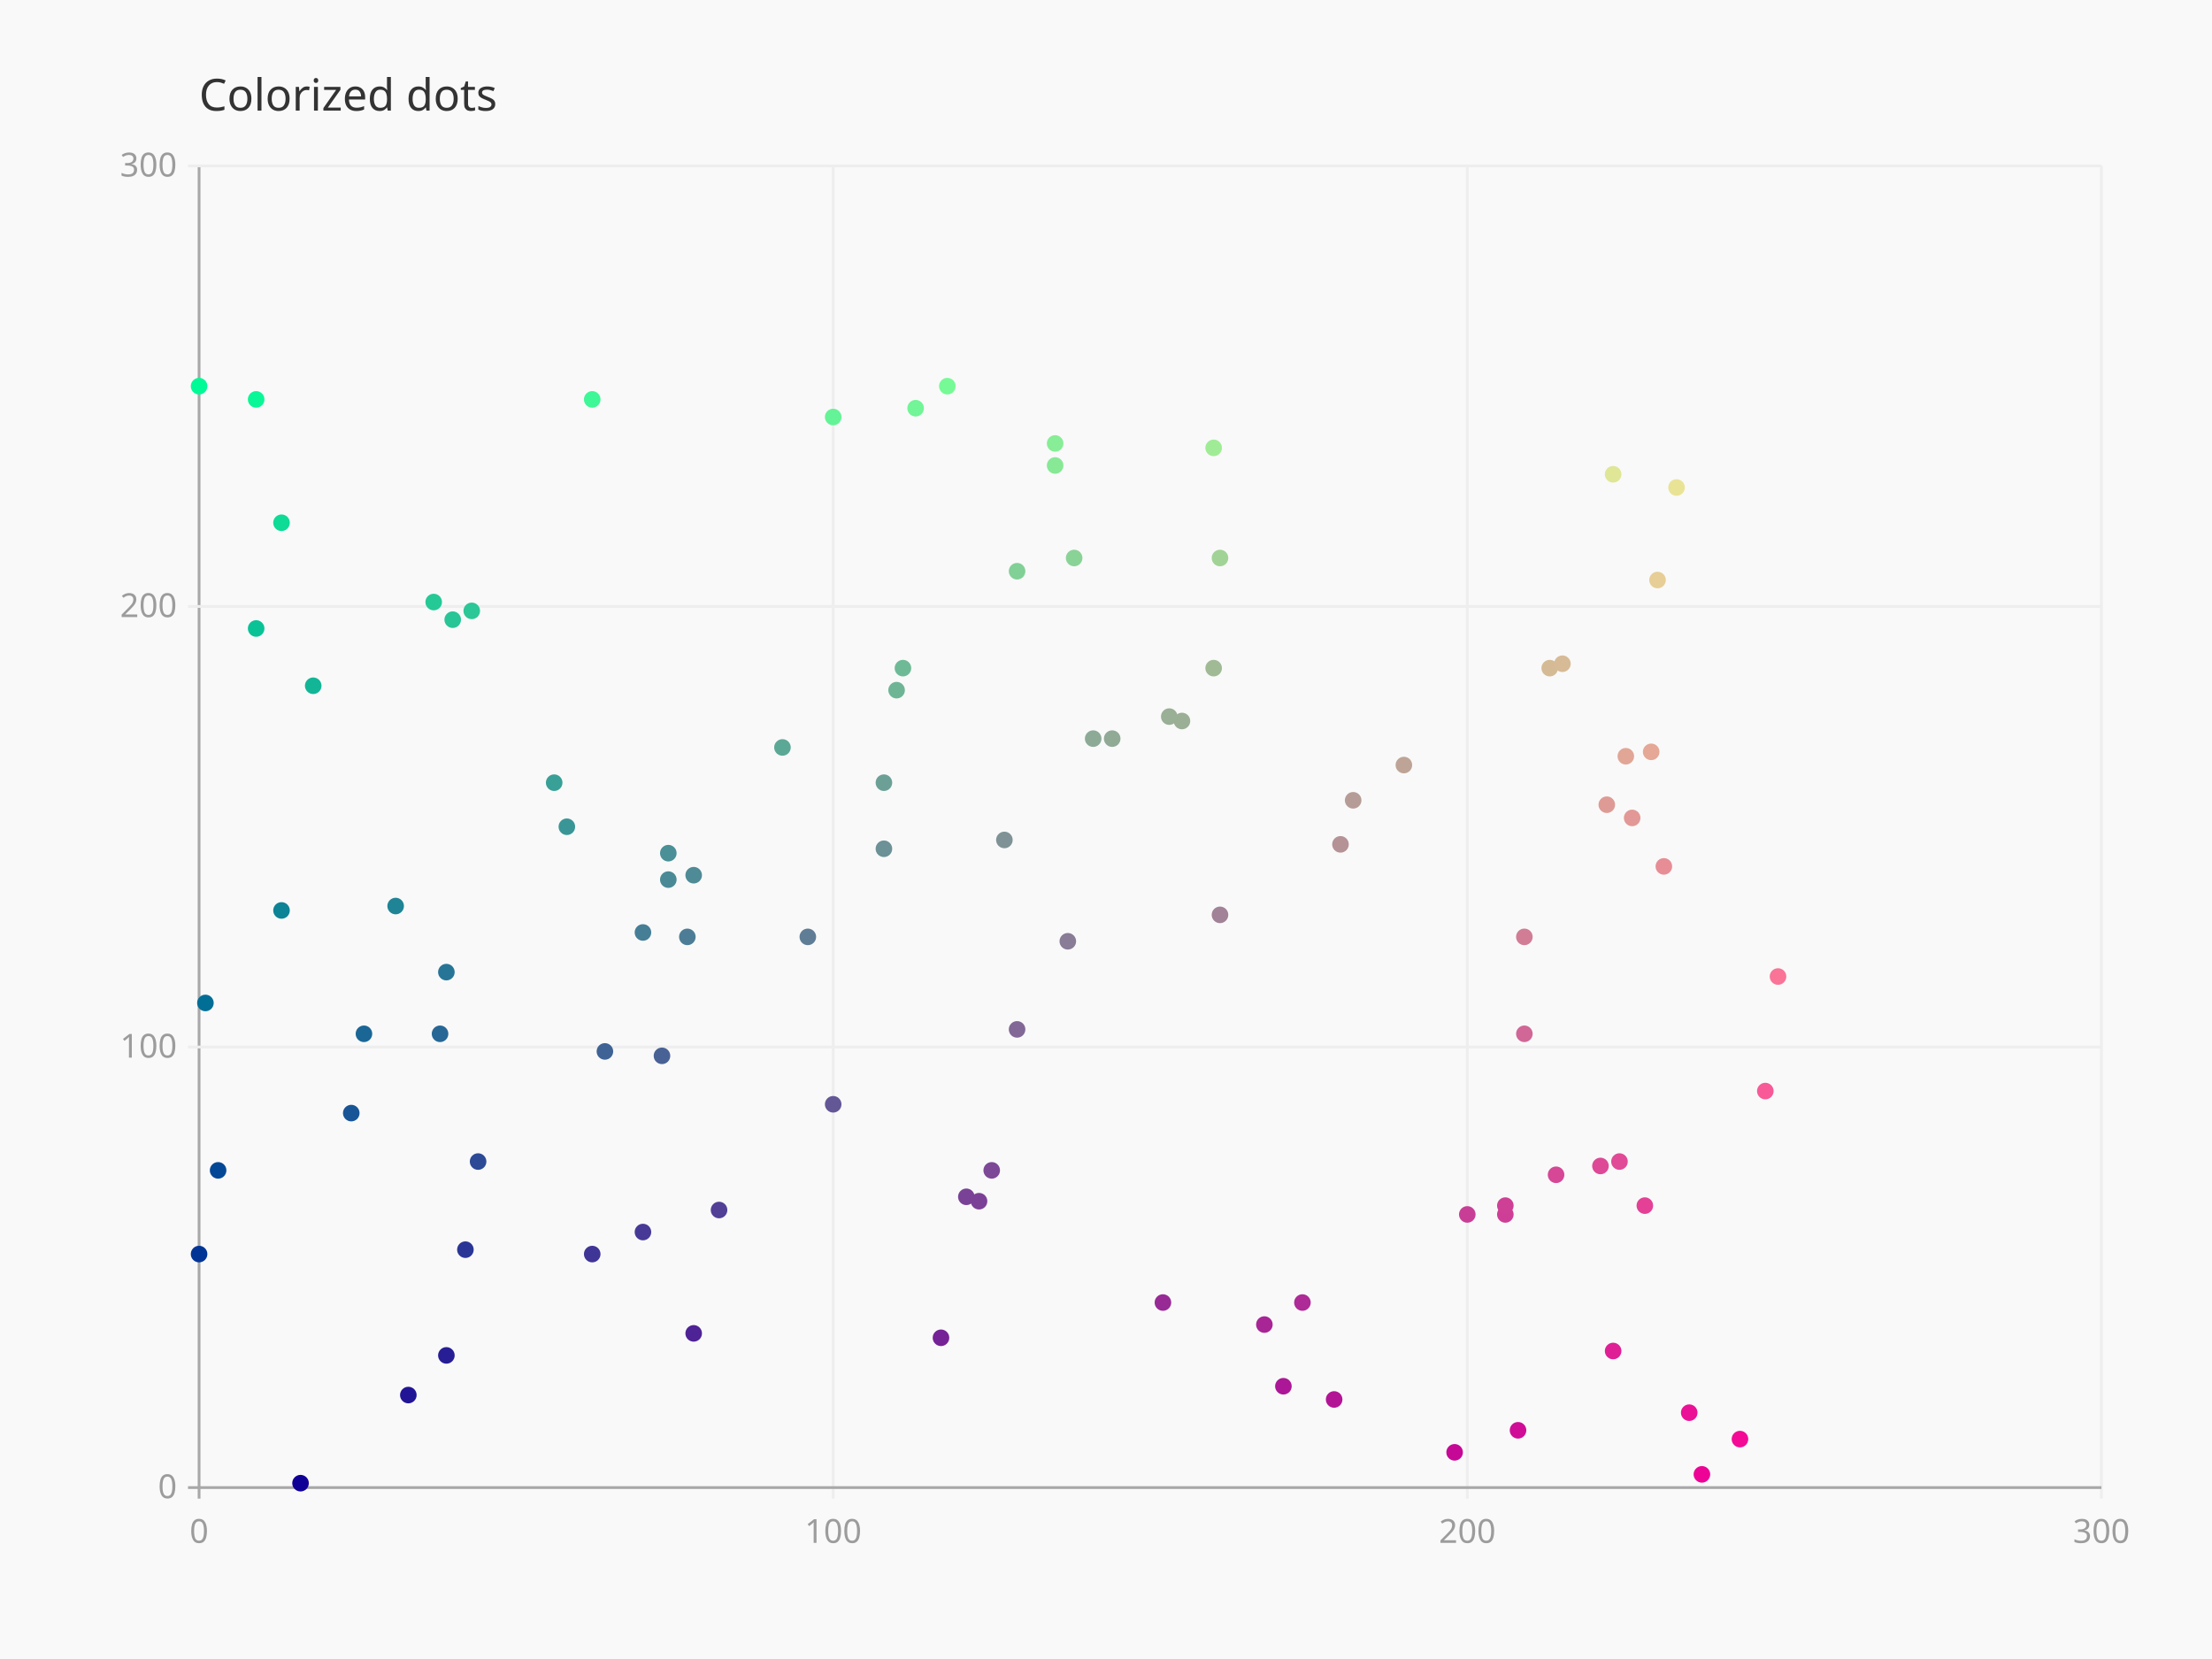
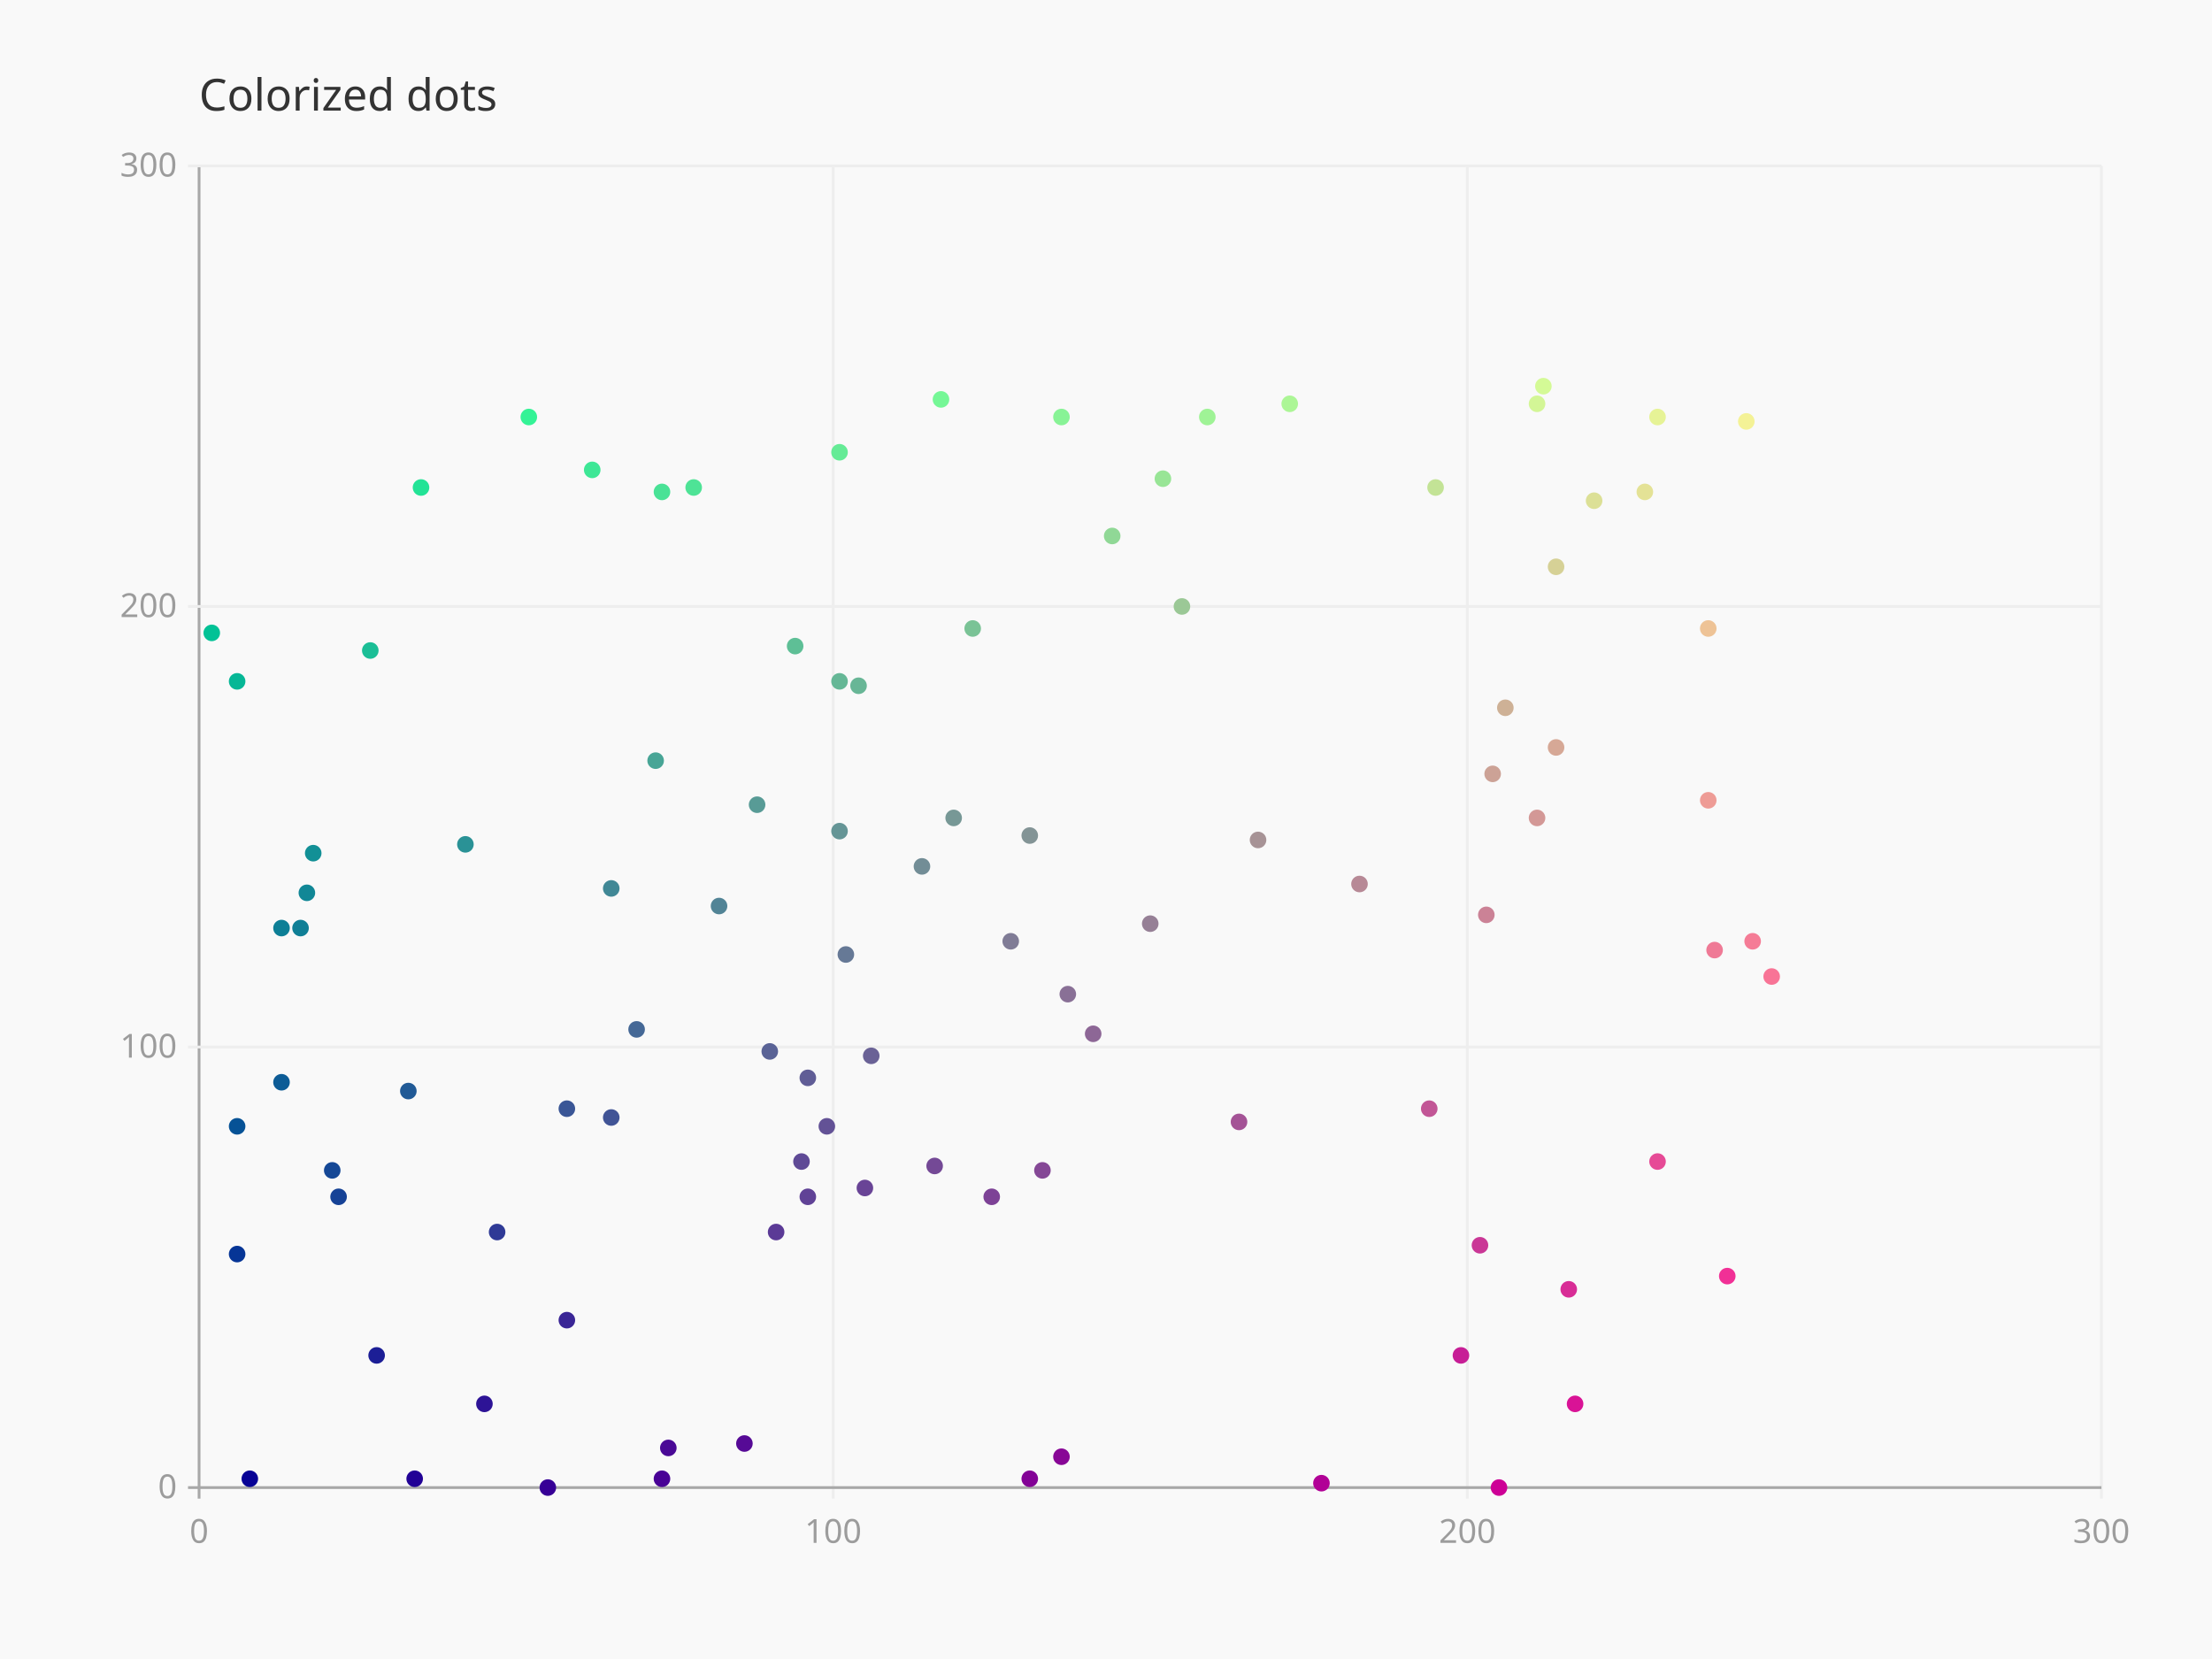
<svg xmlns="http://www.w3.org/2000/svg" height="600" version="1.1" width="800">
  <g>
    <rect fill="#f9f9f9" height="600" width="800" x="0" y="0" />
    <g transform="translate(40 40)">
      <g transform="translate(32 0)">
        <text fill="#333" font-family="Monaco" font-size="16" x="0" y="0">Colorized dots</text>
      </g>
      <g transform="translate(0 20)">
        <g transform="translate(32 0)">
          <g class="axis bottom">
            <g class="tick">
              <line stroke="#eee" stroke-width="1" x1="229.333" x2="229.333" y1="0" y2="482.0" />
              <text dy="1em" fill="#9c9c9c" font-family="Monaco" text-anchor="middle" x="229.333" y="486.0">100</text>
            </g>
            <g class="tick">
              <line stroke="#eee" stroke-width="1" x1="458.667" x2="458.667" y1="0" y2="482.0" />
              <text dy="1em" fill="#9c9c9c" font-family="Monaco" text-anchor="middle" x="458.667" y="486.0">200</text>
            </g>
            <g class="tick">
              <line stroke="#eee" stroke-width="1" x1="688" x2="688" y1="0" y2="482.0" />
              <text dy="1em" fill="#9c9c9c" font-family="Monaco" text-anchor="middle" x="688" y="486.0">300</text>
            </g>
            <g class="tick">
              <line stroke="#a8a8a8" stroke-width="1" x1="0" x2="0" y1="0" y2="482.0" />
              <text dy="1em" fill="#9c9c9c" font-family="Monaco" text-anchor="middle" x="0" y="486.0">0</text>
            </g>
          </g>
          <g class="axis left">
            <g class="tick">
              <line stroke="#eee" stroke-width="1" x1="-4" x2="688.0" y1="318.667" y2="318.667" />
              <text dy="0.32em" fill="#9c9c9c" font-family="Monaco" text-anchor="end" x="-8" y="318.667">100</text>
            </g>
            <g class="tick">
              <line stroke="#eee" stroke-width="1" x1="-4" x2="688.0" y1="159.333" y2="159.333" />
              <text dy="0.32em" fill="#9c9c9c" font-family="Monaco" text-anchor="end" x="-8" y="159.333">200</text>
            </g>
            <g class="tick">
              <line stroke="#eee" stroke-width="1" x1="-4" x2="688.0" y1="0" y2="0" />
              <text dy="0.32em" fill="#9c9c9c" font-family="Monaco" text-anchor="end" x="-8" y="0">300</text>
            </g>
            <g class="tick">
              <line stroke="#a8a8a8" stroke-width="1" x1="-4" x2="688.0" y1="478" y2="478" />
              <text dy="0.32em" fill="#9c9c9c" font-family="Monaco" text-anchor="end" x="-8" y="478">0</text>
            </g>
          </g>
          <g>
            <g class="series dots">
-               <circle cx="295.84" cy="312.293" fill="rgb(129, 104, 150)" r="3" />
-               <circle cx="91.733" cy="164.113" fill="rgb(40, 197, 150)" r="3" />
-               <circle cx="277.493" cy="372.84" fill="rgb(121, 66, 150)" r="3" />
-               <circle cx="142.187" cy="393.553" fill="rgb(62, 53, 150)" r="3" />
-               <circle cx="410.507" cy="446.133" fill="rgb(179, 20, 150)" r="3" />
-               <circle cx="385.28" cy="419.047" fill="rgb(168, 37, 150)" r="3" />
-               <circle cx="527.467" cy="149.773" fill="rgb(230, 206, 150)" r="3" />
-               <circle cx="472.427" cy="379.213" fill="rgb(206, 62, 150)" r="3" />
-               <circle cx="128.427" cy="223.067" fill="rgb(56, 160, 150)" r="3" />
-               <circle cx="270.613" cy="79.667" fill="rgb(118, 250, 150)" r="3" />
-               <circle cx="291.253" cy="243.78" fill="rgb(127, 147, 150)" r="3" />
-               <circle cx="529.76" cy="253.34" fill="rgb(231, 141, 150)" r="3" />
-               <circle cx="518.293" cy="235.813" fill="rgb(226, 152, 150)" r="3" />
-               <circle cx="252.267" cy="189.607" fill="rgb(110, 181, 150)" r="3" />
-               <circle cx="309.60" cy="108.347" fill="rgb(135, 232, 150)" r="3" />
-               <circle cx="41.28" cy="188.013" fill="rgb(18, 182, 150)" r="3" />
-               <circle cx="169.707" cy="258.12" fill="rgb(74, 138, 150)" r="3" />
-               <circle cx="314.187" cy="280.427" fill="rgb(137, 124, 150)" r="3" />
-               <circle cx="142.187" cy="84.447" fill="rgb(62, 247, 150)" r="3" />
-               <circle cx="282.08" cy="374.433" fill="rgb(123, 65, 150)" r="3" />
-               <circle cx="96.32" cy="391.96" fill="rgb(42, 54, 150)" r="3" />
-               <circle cx="511.413" cy="111.533" fill="rgb(223, 230, 150)" r="3" />
-               <circle cx="525.173" cy="211.913" fill="rgb(229, 167, 150)" r="3" />
-               <circle cx="89.44" cy="430.2" fill="rgb(39, 30, 150)" r="3" />
-               <circle cx="488.48" cy="181.64" fill="rgb(213, 186, 150)" r="3" />
-               <circle cx="169.707" cy="248.56" fill="rgb(74, 144, 150)" r="3" />
-               <circle cx="369.227" cy="270.867" fill="rgb(161, 130, 150)" r="3" />
-               <circle cx="247.68" cy="246.967" fill="rgb(108, 145, 150)" r="3" />
-               <circle cx="98.613" cy="160.927" fill="rgb(43, 199, 150)" r="3" />
-               <circle cx="366.933" cy="101.973" fill="rgb(160, 236, 150)" r="3" />
-               <circle cx="522.88" cy="376.027" fill="rgb(228, 64, 150)" r="3" />
-               <circle cx="2.293" cy="302.733" fill="rgb(1, 110, 150)" r="3" />
-               <circle cx="36.693" cy="476.407" fill="rgb(16, 1, 150)" r="3" />
-               <circle cx="29.813" cy="269.273" fill="rgb(13, 131, 150)" r="3" />
-               <circle cx="133.013" cy="239.0" fill="rgb(58, 150, 150)" r="3" />
-               <circle cx="369.227" cy="141.807" fill="rgb(161, 211, 150)" r="3" />
-               <circle cx="566.453" cy="334.6" fill="rgb(247, 90, 150)" r="3" />
-               <circle cx="399.04" cy="411.08" fill="rgb(174, 42, 150)" r="3" />
-               <circle cx="229.333" cy="339.38" fill="rgb(100, 87, 150)" r="3" />
-               <circle cx="0" cy="393.553" fill="rgb(0, 53, 150)" r="3" />
-               <circle cx="295.84" cy="146.587" fill="rgb(129, 208, 150)" r="3" />
-               <circle cx="6.88" cy="363.28" fill="rgb(3, 72, 150)" r="3" />
-               <circle cx="84.853" cy="157.74" fill="rgb(37, 201, 150)" r="3" />
-               <circle cx="479.307" cy="313.887" fill="rgb(209, 103, 150)" r="3" />
-               <circle cx="506.827" cy="361.687" fill="rgb(221, 73, 150)" r="3" />
-               <circle cx="571.04" cy="293.173" fill="rgb(249, 116, 150)" r="3" />
-               <circle cx="513.707" cy="360.093" fill="rgb(224, 74, 150)" r="3" />
-               <circle cx="268.32" cy="423.827" fill="rgb(117, 34, 150)" r="3" />
-               <circle cx="100.907" cy="360.093" fill="rgb(44, 74, 150)" r="3" />
-               <circle cx="557.28" cy="460.473" fill="rgb(243, 11, 150)" r="3" />
-               <circle cx="0" cy="79.667" fill="rgb(0, 250, 150)" r="3" />
-               <circle cx="509.12" cy="231.033" fill="rgb(222, 155, 150)" r="3" />
-               <circle cx="20.64" cy="84.447" fill="rgb(9, 247, 150)" r="3" />
-               <circle cx="477.013" cy="457.287" fill="rgb(208, 13, 150)" r="3" />
-               <circle cx="534.347" cy="116.313" fill="rgb(233, 227, 150)" r="3" />
-               <circle cx="323.36" cy="207.133" fill="rgb(141, 170, 150)" r="3" />
-               <circle cx="188.053" cy="377.62" fill="rgb(82, 63, 150)" r="3" />
-               <circle cx="458.667" cy="379.213" fill="rgb(200, 62, 150)" r="3" />
-               <circle cx="160.533" cy="277.24" fill="rgb(70, 126, 150)" r="3" />
-               <circle cx="355.467" cy="200.76" fill="rgb(155, 174, 150)" r="3" />
-               <circle cx="259.147" cy="87.633" fill="rgb(113, 245, 150)" r="3" />
-               <circle cx="210.987" cy="210.32" fill="rgb(92, 168, 150)" r="3" />
-               <circle cx="472.427" cy="376.027" fill="rgb(206, 64, 150)" r="3" />
-               <circle cx="254.56" cy="181.64" fill="rgb(111, 186, 150)" r="3" />
-               <circle cx="538.933" cy="450.913" fill="rgb(235, 17, 150)" r="3" />
-               <circle cx="59.627" cy="313.887" fill="rgb(26, 103, 150)" r="3" />
-               <circle cx="412.8" cy="245.373" fill="rgb(180, 146, 150)" r="3" />
-               <circle cx="87.147" cy="313.887" fill="rgb(38, 103, 150)" r="3" />
-               <circle cx="176.587" cy="278.833" fill="rgb(77, 125, 150)" r="3" />
-               <circle cx="454.08" cy="465.253" fill="rgb(198, 8, 150)" r="3" />
-               <circle cx="330.24" cy="207.133" fill="rgb(144, 170, 150)" r="3" />
-               <circle cx="516.00" cy="213.507" fill="rgb(225, 166, 150)" r="3" />
-               <circle cx="348.587" cy="411.08" fill="rgb(152, 42, 150)" r="3" />
-               <circle cx="316.48" cy="141.807" fill="rgb(138, 211, 150)" r="3" />
-               <circle cx="286.667" cy="363.28" fill="rgb(125, 72, 150)" r="3" />
-               <circle cx="493.067" cy="180.047" fill="rgb(215, 187, 150)" r="3" />
-               <circle cx="89.44" cy="291.58" fill="rgb(39, 117, 150)" r="3" />
-               <circle cx="146.773" cy="320.26" fill="rgb(64, 99, 150)" r="3" />
-               <circle cx="29.813" cy="129.06" fill="rgb(13, 219, 150)" r="3" />
-               <circle cx="247.68" cy="223.067" fill="rgb(108, 160, 150)" r="3" />
-               <circle cx="435.733" cy="216.693" fill="rgb(190, 164, 150)" r="3" />
-               <circle cx="366.933" cy="181.64" fill="rgb(160, 186, 150)" r="3" />
-               <circle cx="490.773" cy="364.873" fill="rgb(214, 71, 150)" r="3" />
-               <circle cx="309.60" cy="100.38" fill="rgb(135, 237, 150)" r="3" />
-               <circle cx="417.387" cy="229.44" fill="rgb(182, 156, 150)" r="3" />
-               <circle cx="167.413" cy="321.853" fill="rgb(73, 98, 150)" r="3" />
-               <circle cx="220.16" cy="278.833" fill="rgb(96, 125, 150)" r="3" />
-               <circle cx="511.413" cy="428.607" fill="rgb(223, 31, 150)" r="3" />
-               <circle cx="178.88" cy="256.527" fill="rgb(78, 139, 150)" r="3" />
-               <circle cx="178.88" cy="422.233" fill="rgb(78, 35, 150)" r="3" />
-               <circle cx="543.52" cy="473.22" fill="rgb(237, 3, 150)" r="3" />
-               <circle cx="55.04" cy="342.567" fill="rgb(24, 85, 150)" r="3" />
-               <circle cx="75.68" cy="444.54" fill="rgb(33, 21, 150)" r="3" />
-               <circle cx="160.533" cy="385.587" fill="rgb(70, 58, 150)" r="3" />
-               <circle cx="479.307" cy="278.833" fill="rgb(209, 125, 150)" r="3" />
-               <circle cx="350.88" cy="199.167" fill="rgb(153, 175, 150)" r="3" />
-               <circle cx="229.333" cy="90.82" fill="rgb(100, 243, 150)" r="3" />
-               <circle cx="71.093" cy="267.68" fill="rgb(31, 132, 150)" r="3" />
-               <circle cx="20.64" cy="167.30" fill="rgb(9, 195, 150)" r="3" />
-               <circle cx="392.16" cy="441.353" fill="rgb(171, 23, 150)" r="3" />
+               <circle cx="227.04" cy="347.347" fill="rgb(99, 82, 150)" r="3" />
+               <circle cx="483.893" cy="235.813" fill="rgb(211, 152, 150)" r="3" />
+               <circle cx="167.413" cy="474.813" fill="rgb(73, 2, 150)" r="3" />
+               <circle cx="240.80" cy="369.653" fill="rgb(105, 68, 150)" r="3" />
+               <circle cx="483.893" cy="86.04" fill="rgb(211, 246, 150)" r="3" />
+               <circle cx="272.907" cy="235.813" fill="rgb(119, 152, 150)" r="3" />
+               <circle cx="36.693" cy="275.647" fill="rgb(16, 127, 150)" r="3" />
+               <circle cx="133.013" cy="340.973" fill="rgb(58, 86, 150)" r="3" />
+               <circle cx="75.68" cy="334.6" fill="rgb(33, 90, 150)" r="3" />
+               <circle cx="217.867" cy="360.093" fill="rgb(95, 74, 150)" r="3" />
+               <circle cx="167.413" cy="117.907" fill="rgb(73, 226, 150)" r="3" />
+               <circle cx="133.013" cy="417.453" fill="rgb(58, 38, 150)" r="3" />
+               <circle cx="497.653" cy="447.727" fill="rgb(217, 19, 150)" r="3" />
+               <circle cx="197.227" cy="462.067" fill="rgb(86, 10, 150)" r="3" />
+               <circle cx="470.133" cy="478" fill="rgb(205, 0, 150)" r="3" />
+               <circle cx="268.32" cy="84.447" fill="rgb(117, 247, 150)" r="3" />
+               <circle cx="126.133" cy="478" fill="rgb(55, 0, 150)" r="3" />
+               <circle cx="561.867" cy="280.427" fill="rgb(245, 124, 150)" r="3" />
+               <circle cx="355.467" cy="159.333" fill="rgb(155, 200, 150)" r="3" />
+               <circle cx="305.013" cy="363.28" fill="rgb(133, 72, 150)" r="3" />
+               <circle cx="279.787" cy="167.30" fill="rgb(122, 195, 150)" r="3" />
+               <circle cx="548.107" cy="283.613" fill="rgb(239, 122, 150)" r="3" />
+               <circle cx="559.573" cy="92.413" fill="rgb(244, 242, 150)" r="3" />
+               <circle cx="314.187" cy="299.547" fill="rgb(137, 112, 150)" r="3" />
+               <circle cx="504.533" cy="121.093" fill="rgb(220, 224, 150)" r="3" />
+               <circle cx="13.76" cy="347.347" fill="rgb(6, 82, 150)" r="3" />
+               <circle cx="29.813" cy="275.647" fill="rgb(13, 127, 150)" r="3" />
+               <circle cx="405.92" cy="476.407" fill="rgb(177, 1, 150)" r="3" />
+               <circle cx="215.573" cy="173.673" fill="rgb(94, 191, 150)" r="3" />
+               <circle cx="4.587" cy="168.893" fill="rgb(2, 194, 150)" r="3" />
+               <circle cx="201.813" cy="231.033" fill="rgb(88, 155, 150)" r="3" />
+               <circle cx="80.267" cy="116.313" fill="rgb(35, 227, 150)" r="3" />
+               <circle cx="233.92" cy="285.207" fill="rgb(102, 121, 150)" r="3" />
+               <circle cx="490.773" cy="144.993" fill="rgb(214, 209, 150)" r="3" />
+               <circle cx="286.667" cy="372.84" fill="rgb(125, 66, 150)" r="3" />
+               <circle cx="495.36" cy="406.30" fill="rgb(216, 45, 150)" r="3" />
+               <circle cx="50.453" cy="372.84" fill="rgb(22, 66, 150)" r="3" />
+               <circle cx="311.893" cy="90.82" fill="rgb(136, 243, 150)" r="3" />
+               <circle cx="77.973" cy="474.813" fill="rgb(34, 2, 150)" r="3" />
+               <circle cx="382.987" cy="243.78" fill="rgb(167, 147, 150)" r="3" />
+               <circle cx="41.28" cy="248.56" fill="rgb(18, 144, 150)" r="3" />
+               <circle cx="330.24" cy="133.84" fill="rgb(144, 216, 150)" r="3" />
+               <circle cx="456.373" cy="430.2" fill="rgb(199, 30, 150)" r="3" />
+               <circle cx="293.547" cy="280.427" fill="rgb(128, 124, 150)" r="3" />
+               <circle cx="348.587" cy="113.127" fill="rgb(152, 229, 150)" r="3" />
+               <circle cx="13.76" cy="186.42" fill="rgb(6, 183, 150)" r="3" />
+               <circle cx="527.467" cy="360.093" fill="rgb(230, 74, 150)" r="3" />
+               <circle cx="64.213" cy="430.2" fill="rgb(28, 30, 150)" r="3" />
+               <circle cx="231.627" cy="186.42" fill="rgb(101, 183, 150)" r="3" />
+               <circle cx="18.347" cy="474.813" fill="rgb(8, 2, 150)" r="3" />
+               <circle cx="48.16" cy="363.28" fill="rgb(21, 72, 150)" r="3" />
+               <circle cx="29.813" cy="331.413" fill="rgb(13, 92, 150)" r="3" />
+               <circle cx="394.453" cy="86.04" fill="rgb(172, 246, 150)" r="3" />
+               <circle cx="188.053" cy="267.68" fill="rgb(82, 132, 150)" r="3" />
+               <circle cx="486.187" cy="79.667" fill="rgb(212, 250, 150)" r="3" />
+               <circle cx="142.187" cy="109.94" fill="rgb(62, 231, 150)" r="3" />
+               <circle cx="119.253" cy="90.82" fill="rgb(52, 243, 150)" r="3" />
+               <circle cx="13.76" cy="393.553" fill="rgb(6, 53, 150)" r="3" />
+               <circle cx="463.253" cy="390.367" fill="rgb(202, 55, 150)" r="3" />
+               <circle cx="545.813" cy="167.30" fill="rgb(238, 195, 150)" r="3" />
+               <circle cx="261.44" cy="253.34" fill="rgb(114, 141, 150)" r="3" />
+               <circle cx="568.747" cy="293.173" fill="rgb(248, 116, 150)" r="3" />
+               <circle cx="231.627" cy="103.567" fill="rgb(101, 235, 150)" r="3" />
+               <circle cx="376.107" cy="345.753" fill="rgb(164, 83, 150)" r="3" />
+               <circle cx="243.093" cy="321.853" fill="rgb(106, 98, 150)" r="3" />
+               <circle cx="158.24" cy="312.293" fill="rgb(69, 104, 150)" r="3" />
+               <circle cx="465.547" cy="270.867" fill="rgb(203, 130, 150)" r="3" />
+               <circle cx="220.16" cy="329.82" fill="rgb(96, 93, 150)" r="3" />
+               <circle cx="472.427" cy="195.98" fill="rgb(206, 177, 150)" r="3" />
+               <circle cx="300.427" cy="474.813" fill="rgb(131, 2, 150)" r="3" />
+               <circle cx="38.987" cy="262.90" fill="rgb(17, 135, 150)" r="3" />
+               <circle cx="178.88" cy="116.313" fill="rgb(78, 227, 150)" r="3" />
+               <circle cx="545.813" cy="229.44" fill="rgb(238, 156, 150)" r="3" />
+               <circle cx="447.20" cy="116.313" fill="rgb(195, 227, 150)" r="3" />
+               <circle cx="220.16" cy="372.84" fill="rgb(96, 66, 150)" r="3" />
+               <circle cx="107.787" cy="385.587" fill="rgb(47, 58, 150)" r="3" />
+               <circle cx="522.88" cy="117.907" fill="rgb(228, 226, 150)" r="3" />
+               <circle cx="444.907" cy="340.973" fill="rgb(194, 86, 150)" r="3" />
+               <circle cx="344.0" cy="274.053" fill="rgb(150, 128, 150)" r="3" />
+               <circle cx="311.893" cy="466.847" fill="rgb(136, 7, 150)" r="3" />
+               <circle cx="266.027" cy="361.687" fill="rgb(116, 73, 150)" r="3" />
+               <circle cx="206.4" cy="320.26" fill="rgb(90, 99, 150)" r="3" />
+               <circle cx="61.92" cy="175.267" fill="rgb(27, 190, 150)" r="3" />
+               <circle cx="467.84" cy="219.88" fill="rgb(204, 162, 150)" r="3" />
+               <circle cx="103.20" cy="447.727" fill="rgb(45, 19, 150)" r="3" />
+               <circle cx="149.067" cy="344.16" fill="rgb(65, 84, 150)" r="3" />
+               <circle cx="300.427" cy="242.187" fill="rgb(131, 148, 150)" r="3" />
+               <circle cx="169.707" cy="463.66" fill="rgb(74, 9, 150)" r="3" />
+               <circle cx="364.64" cy="90.82" fill="rgb(159, 243, 150)" r="3" />
+               <circle cx="231.627" cy="240.593" fill="rgb(101, 149, 150)" r="3" />
+               <circle cx="96.32" cy="245.373" fill="rgb(42, 146, 150)" r="3" />
+               <circle cx="490.773" cy="210.32" fill="rgb(214, 168, 150)" r="3" />
+               <circle cx="419.68" cy="259.713" fill="rgb(183, 137, 150)" r="3" />
+               <circle cx="238.507" cy="188.013" fill="rgb(104, 182, 150)" r="3" />
+               <circle cx="149.067" cy="261.307" fill="rgb(65, 136, 150)" r="3" />
+               <circle cx="165.12" cy="215.10" fill="rgb(72, 165, 150)" r="3" />
+               <circle cx="552.693" cy="401.52" fill="rgb(241, 48, 150)" r="3" />
+               <circle cx="208.693" cy="385.587" fill="rgb(91, 58, 150)" r="3" />
+               <circle cx="527.467" cy="90.82" fill="rgb(230, 243, 150)" r="3" />
+               <circle cx="323.36" cy="313.887" fill="rgb(141, 103, 150)" r="3" />
            </g>
          </g>
        </g>
      </g>
    </g>
  </g>
</svg>
